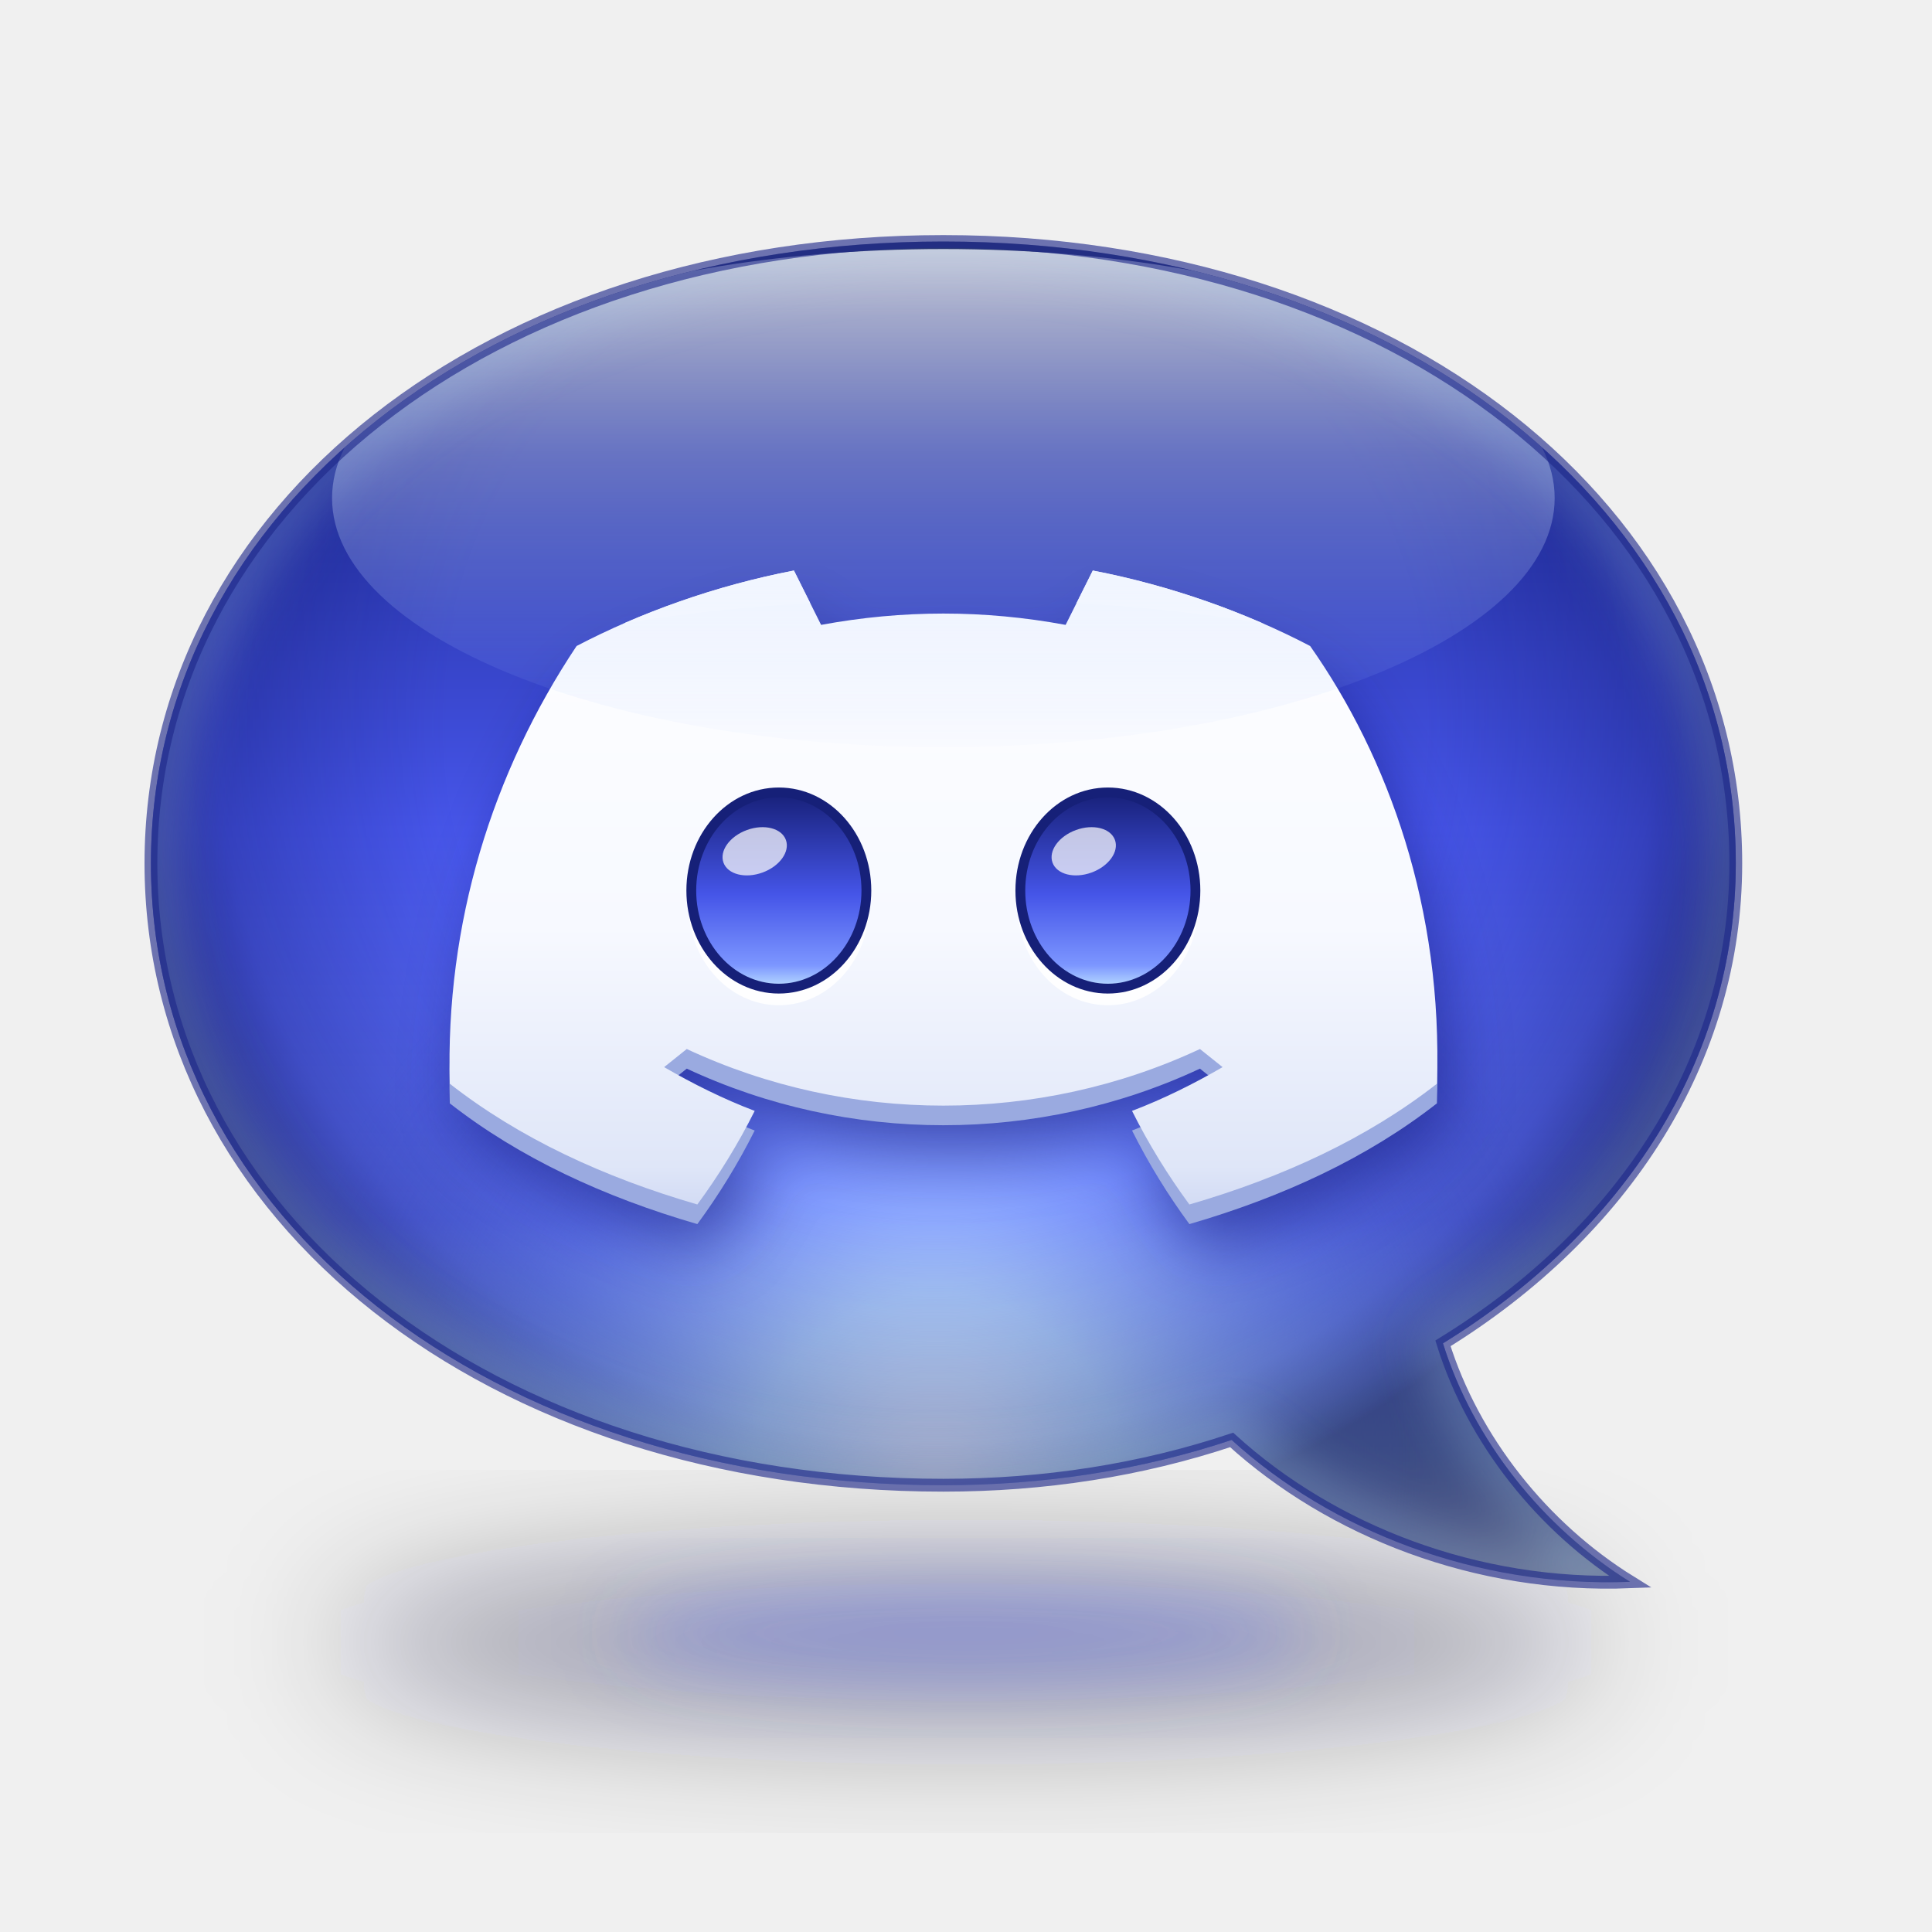
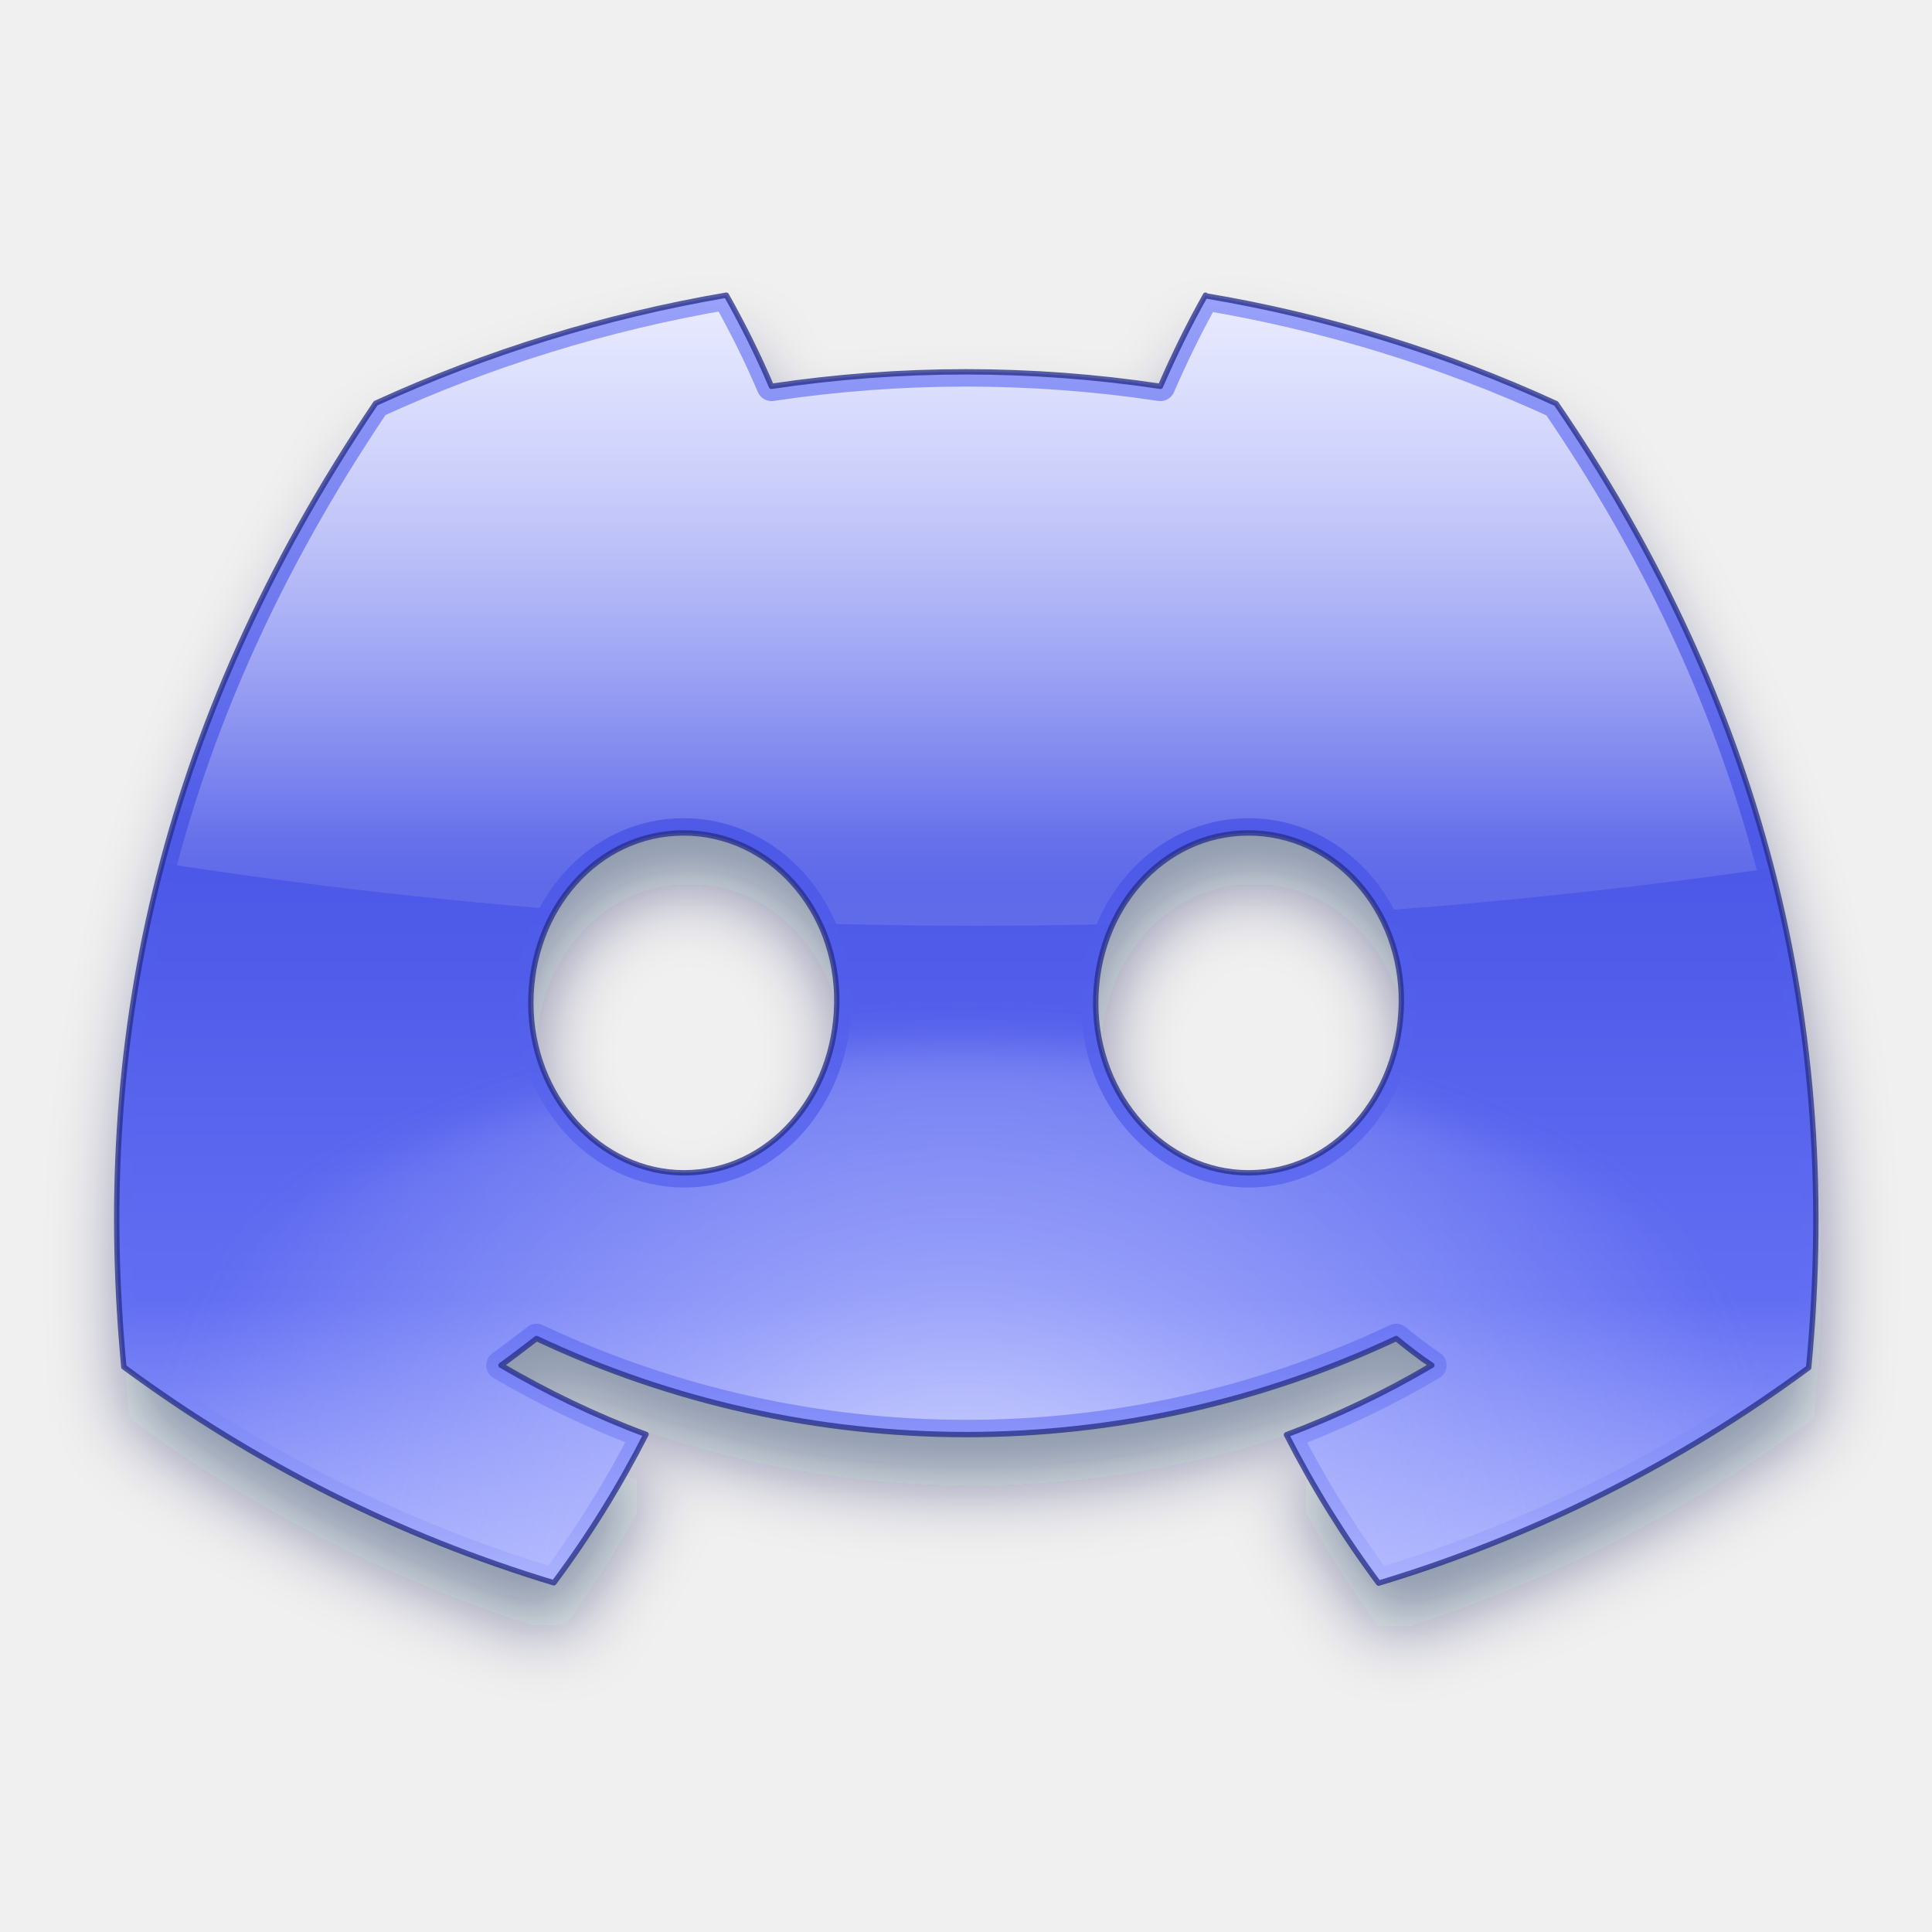
- <svg xmlns="http://www.w3.org/2000/svg" viewBox="0 0 128 128" width="128" height="128">
+ <svg xmlns="http://www.w3.org/2000/svg" width="128" height="128" viewBox="-8.7 -22 144 144">
  <defs>
-     <filter id="floorShadow" x="-30%" y="-45%" width="160%" height="200%">
-       <feGaussianBlur stdDeviation="4.5" />
+     <clipPath id="clip">
+       <path d="M81.15,0c-1.238,2.197-2.349,4.47-3.359,6.794-9.598-1.44-19.372-1.44-28.994,0-.985-2.324-2.122-4.597-3.359-6.794-9.017,1.541-17.806,4.243-26.14,8.057C2.779,32.53-1.691,56.373.531,79.886c9.673,7.148,20.508,12.603,32.05,16.088,2.601-3.485,4.9-7.198,6.87-11.062-3.738-1.389-7.35-3.132-10.81-5.152.909-.657,1.793-1.339,2.652-1.995,20.281,9.547,43.77,9.547,64.076,0,.859.707,1.743,1.389,2.652,1.995-3.46,2.046-7.072,3.763-10.835,5.178,1.97,3.864,4.268,7.577,6.87,11.062,11.542-3.485,22.377-8.916,32.051-16.063,2.626-27.277-4.496-50.917-18.817-71.855C98.981,4.268,90.192,1.566,81.175.051l-.025-.051ZM42.28,65.414c-6.238,0-11.416-5.657-11.416-12.653s4.976-12.679,11.391-12.679,11.517,5.708,11.416,12.679c-.101,6.971-5.026,12.653-11.391,12.653ZM84.358,65.414c-6.264,0-11.391-5.657-11.391-12.653s4.976-12.679,11.391-12.679,11.492,5.708,11.391,12.679c-.101,6.971-5.026,12.653-11.391,12.653Z" />
+     </clipPath>
+     <linearGradient id="body" x1="0" y1="0" x2="0" y2="96" gradientUnits="userSpaceOnUse">
+       <stop offset="0" stop-color="#8f98f8" />
+       <stop offset="0.42" stop-color="#4a56e6" />
+       <stop offset="0.78" stop-color="#626ef2" />
+       <stop offset="1" stop-color="#a9b0fd" />
+     </linearGradient>
+     <radialGradient id="glow" cx="63" cy="100" r="62" gradientUnits="userSpaceOnUse">
+       <stop offset="0" stop-color="#eef0ff" stop-opacity="0.95" />
+       <stop offset="0.45" stop-color="#bfc5ff" stop-opacity="0.55" />
+       <stop offset="1" stop-color="#bfc5ff" stop-opacity="0" />
+     </radialGradient>
+     <linearGradient id="shine" x1="0" y1="-2" x2="0" y2="44" gradientUnits="userSpaceOnUse">
+       <stop offset="0" stop-color="#f6f7ff" stop-opacity="0.9" />
+       <stop offset="0.50" stop-color="#ffffff" stop-opacity="0.5" />
+       <stop offset="1" stop-color="#ffffff" stop-opacity="0.1" />
+     </linearGradient>
+     <filter id="soft" x="-20%" y="-20%" width="140%" height="140%">
+       <feGaussianBlur stdDeviation="2.6" />
    </filter>
-     <filter id="causticGlow" x="-35%" y="-45%" width="170%" height="200%">
-       <feGaussianBlur stdDeviation="2.4" />
+     <filter id="blur1" x="-20%" y="-20%" width="140%" height="140%">
+       <feGaussianBlur stdDeviation="1.6" />
    </filter>
-     <filter id="clydeShadow" x="-20%" y="-20%" width="145%" height="155%">
-       <feGaussianBlur stdDeviation="2.2" />
-     </filter>
-     <filter id="rimSoft" x="-15%" y="-15%" width="130%" height="130%">
-       <feGaussianBlur stdDeviation="1.8" />
-     </filter>
-     <linearGradient id="blurpleAqua" x1="62" y1="15" x2="62" y2="104" gradientUnits="userSpaceOnUse">
-       <stop offset="0.00" stop-color="#0d1354" />
-       <stop offset="0.16" stop-color="#222e9e" />
-       <stop offset="0.45" stop-color="#4756eb" />
-       <stop offset="0.74" stop-color="#6478ff" />
-       <stop offset="0.91" stop-color="#9ec6ff" />
-       <stop offset="1.00" stop-color="#e8f7ff" />
-     </linearGradient>
-     <radialGradient id="bubbleCaustic" cx="62" cy="96" r="44" fx="62" fy="99" gradientUnits="userSpaceOnUse">
-       <stop offset="0.00" stop-color="#ffffff" stop-opacity="0.92" />
-       <stop offset="0.28" stop-color="#c6e8ff" stop-opacity="0.72" />
-       <stop offset="0.65" stop-color="#6b88ff" stop-opacity="0.28" />
-       <stop offset="1.00" stop-color="#3848d8" stop-opacity="0.0" />
-     </radialGradient>
-     <radialGradient id="bubbleDepth" cx="62" cy="48" r="54" gradientUnits="userSpaceOnUse">
-       <stop offset="0.60" stop-color="#141c78" stop-opacity="0.0" />
-       <stop offset="0.88" stop-color="#0e1564" stop-opacity="0.34" />
-       <stop offset="1.00" stop-color="#060a3c" stop-opacity="0.62" />
-     </radialGradient>
-     <linearGradient id="topDomeLens" x1="62" y1="16.5" x2="62" y2="54" gradientUnits="userSpaceOnUse">
-       <stop offset="0.00" stop-color="#ffffff" stop-opacity="0.76" />
-       <stop offset="0.36" stop-color="#e2eeff" stop-opacity="0.36" />
-       <stop offset="0.82" stop-color="#98b8ff" stop-opacity="0.06" />
-       <stop offset="1.00" stop-color="#ffffff" stop-opacity="0.0" />
-     </linearGradient>
-     <linearGradient id="clydePearl" x1="62" y1="35" x2="62" y2="83" gradientUnits="userSpaceOnUse">
-       <stop offset="0.00" stop-color="#ffffff" />
-       <stop offset="0.55" stop-color="#f7f9ff" />
-       <stop offset="0.88" stop-color="#dfe6f8" />
-       <stop offset="1.00" stop-color="#c3cef0" />
-     </linearGradient>
-     <linearGradient id="clydeEye" x1="0" y1="0" x2="0" y2="1">
-       <stop offset="0.00" stop-color="#172078" />
-       <stop offset="0.52" stop-color="#4555e8" />
-       <stop offset="0.88" stop-color="#7c96ff" />
-       <stop offset="1.00" stop-color="#bce0ff" />
-     </linearGradient>
-     <path id="chatBubble" d="M 62.5,16.0 C 92.5,16.0 115.0,33.8 115.0,57.2 C 115.0,70.2 107.6,81.6 95.6,89.0 C 97.6,95.4 102.2,101.2 108.0,104.8 C 97.8,105.2 88.2,101.4 81.6,95.4 C 75.6,97.4 69.2,98.4 62.5,98.4 C 32.5,98.4 10.0,80.6 10.0,57.2 C 10.0,33.8 32.5,16.0 62.5,16.0 Z" />
-     <clipPath id="clipBubble">
-       <use href="#chatBubble" />
-     </clipPath>
-     <path id="clydeShape" d="M 52.6,37.8 C 47.4,38.8 42.4,40.6 38.2,42.8 C 32.6,51.2 29.5,61.2 29.8,71.8 C 34.4,75.4 40.0,78.0 46.2,79.8 C 47.6,77.9 48.9,75.8 50.0,73.6 C 47.9,72.8 45.9,71.8 44.0,70.7 C 44.5,70.3 45.0,69.9 45.5,69.5 C 56.2,74.5 68.8,74.5 79.5,69.5 C 80.0,69.9 80.5,70.3 81.0,70.7 C 79.1,71.8 77.1,72.8 75.0,73.6 C 76.1,75.8 77.4,77.9 78.8,79.8 C 85.0,78.0 90.6,75.4 95.2,71.8 C 95.6,60.2 92.0,50.2 86.8,42.8 C 82.6,40.6 77.6,38.8 72.4,37.8 L 70.6,41.4 C 65.2,40.4 59.8,40.4 54.4,41.4 Z" />
-     <clipPath id="clipClyde">
-       <use href="#clydeShape" />
-     </clipPath>
  </defs>
-   <ellipse cx="64" cy="108.8" rx="42" ry="6.0" fill="#04082c" fill-opacity="0.34" filter="url(#floorShadow)" />
-   <ellipse cx="64" cy="108.2" rx="23" ry="3.3" fill="#4f68ff" fill-opacity="0.30" filter="url(#causticGlow)" />
-   <use href="#chatBubble" fill="url(#blurpleAqua)" />
-   <g clip-path="url(#clipBubble)">
-     <rect x="8" y="14" width="110" height="94" fill="url(#bubbleCaustic)" />
-     <rect x="8" y="14" width="110" height="94" fill="url(#bubbleDepth)" />
-     <use href="#clydeShape" transform="translate(0.8, 2.8)" fill="#091052" fill-opacity="0.46" filter="url(#clydeShadow)" />
-     <use href="#clydeShape" transform="translate(0, 1.3)" fill="#9aaae0" />
-     <use href="#clydeShape" fill="url(#clydePearl)" />
-     <g clip-path="url(#clipClyde)">
-       <path d="M 30,43 C 45,37 80,37 95,43" fill="none" stroke="#ffffff" stroke-width="2.4" opacity="0.95" />
-     </g>
-     <g>
-       <ellipse cx="51.6" cy="59.9" rx="6.0" ry="6.7" fill="#ffffff" opacity="0.9" />
-       <ellipse cx="51.6" cy="59.0" rx="5.8" ry="6.5" fill="url(#clydeEye)" stroke="#162078" stroke-width="0.65" />
-       <ellipse cx="50.0" cy="56.4" rx="2.2" ry="1.5" fill="#ffffff" opacity="0.72" transform="rotate(-20 50.0 56.4)" />
-       <ellipse cx="73.4" cy="59.9" rx="6.0" ry="6.7" fill="#ffffff" opacity="0.9" />
-       <ellipse cx="73.4" cy="59.0" rx="5.8" ry="6.5" fill="url(#clydeEye)" stroke="#162078" stroke-width="0.65" />
-       <ellipse cx="71.8" cy="56.4" rx="2.2" ry="1.5" fill="#ffffff" opacity="0.72" transform="rotate(-20 71.8 56.4)" />
-     </g>
-     <ellipse cx="62.5" cy="33.0" rx="40.5" ry="16.5" fill="url(#topDomeLens)" />
-     <use href="#chatBubble" fill="none" stroke="#bce4ff" stroke-width="1.8" stroke-opacity="0.46" filter="url(#rimSoft)" />
+   <g transform="translate(0.4 3.8)" filter="url(#soft)">
+     <path fill="#10164f" fill-opacity="0.42" d="M81.15,0c-1.238,2.197-2.349,4.47-3.359,6.794-9.598-1.44-19.372-1.44-28.994,0-.985-2.324-2.122-4.597-3.359-6.794-9.017,1.541-17.806,4.243-26.14,8.057C2.779,32.53-1.691,56.373.531,79.886c9.673,7.148,20.508,12.603,32.05,16.088,2.601-3.485,4.9-7.198,6.87-11.062-3.738-1.389-7.35-3.132-10.81-5.152.909-.657,1.793-1.339,2.652-1.995,20.281,9.547,43.77,9.547,64.076,0,.859.707,1.743,1.389,2.652,1.995-3.46,2.046-7.072,3.763-10.835,5.178,1.97,3.864,4.268,7.577,6.87,11.062,11.542-3.485,22.377-8.916,32.051-16.063,2.626-27.277-4.496-50.917-18.817-71.855C98.981,4.268,90.192,1.566,81.175.051l-.025-.051ZM42.28,65.414c-6.238,0-11.416-5.657-11.416-12.653s4.976-12.679,11.391-12.679,11.517,5.708,11.416,12.679c-.101,6.971-5.026,12.653-11.391,12.653ZM84.358,65.414c-6.264,0-11.391-5.657-11.391-12.653s4.976-12.679,11.391-12.679,11.492,5.708,11.391,12.679c-.101,6.971-5.026,12.653-11.391,12.653Z" />
  </g>
-   <use href="#chatBubble" fill="none" stroke="#1d288a" stroke-width="0.85" stroke-opacity="0.62" />
+   <path fill="url(#body)" d="M81.15,0c-1.238,2.197-2.349,4.47-3.359,6.794-9.598-1.44-19.372-1.44-28.994,0-.985-2.324-2.122-4.597-3.359-6.794-9.017,1.541-17.806,4.243-26.14,8.057C2.779,32.53-1.691,56.373.531,79.886c9.673,7.148,20.508,12.603,32.05,16.088,2.601-3.485,4.9-7.198,6.87-11.062-3.738-1.389-7.35-3.132-10.81-5.152.909-.657,1.793-1.339,2.652-1.995,20.281,9.547,43.77,9.547,64.076,0,.859.707,1.743,1.389,2.652,1.995-3.46,2.046-7.072,3.763-10.835,5.178,1.97,3.864,4.268,7.577,6.87,11.062,11.542-3.485,22.377-8.916,32.051-16.063,2.626-27.277-4.496-50.917-18.817-71.855C98.981,4.268,90.192,1.566,81.175.051l-.025-.051ZM42.28,65.414c-6.238,0-11.416-5.657-11.416-12.653s4.976-12.679,11.391-12.679,11.517,5.708,11.416,12.679c-.101,6.971-5.026,12.653-11.391,12.653ZM84.358,65.414c-6.264,0-11.391-5.657-11.391-12.653s4.976-12.679,11.391-12.679,11.492,5.708,11.391,12.679c-.101,6.971-5.026,12.653-11.391,12.653Z" />
+   <g clip-path="url(#clip)">
+     <ellipse cx="63" cy="96" rx="70" ry="40" fill="url(#glow)" filter="url(#blur1)" />
+     <path d="M -10 -10 H 140 V 40 Q 63 54 -10 40 Z" fill="url(#shine)" />
+   </g>
+   <g clip-path="url(#clip)">
+     <path fill="none" stroke="url(#body)" stroke-width="2.2" stroke-opacity="0.9" stroke-linejoin="round" d="M81.15,0c-1.238,2.197-2.349,4.47-3.359,6.794-9.598-1.44-19.372-1.44-28.994,0-.985-2.324-2.122-4.597-3.359-6.794-9.017,1.541-17.806,4.243-26.14,8.057C2.779,32.53-1.691,56.373.531,79.886c9.673,7.148,20.508,12.603,32.05,16.088,2.601-3.485,4.9-7.198,6.87-11.062-3.738-1.389-7.35-3.132-10.81-5.152.909-.657,1.793-1.339,2.652-1.995,20.281,9.547,43.77,9.547,64.076,0,.859.707,1.743,1.389,2.652,1.995-3.46,2.046-7.072,3.763-10.835,5.178,1.97,3.864,4.268,7.577,6.87,11.062,11.542-3.485,22.377-8.916,32.051-16.063,2.626-27.277-4.496-50.917-18.817-71.855C98.981,4.268,90.192,1.566,81.175.051l-.025-.051ZM42.28,65.414c-6.238,0-11.416-5.657-11.416-12.653s4.976-12.679,11.391-12.679,11.517,5.708,11.416,12.679c-.101,6.971-5.026,12.653-11.391,12.653ZM84.358,65.414c-6.264,0-11.391-5.657-11.391-12.653s4.976-12.679,11.391-12.679,11.492,5.708,11.391,12.679c-.101,6.971-5.026,12.653-11.391,12.653Z" />
+   </g>
+   <path fill="none" stroke="#252c8a" stroke-opacity="0.75" stroke-width="0.4" stroke-linejoin="round" d="M81.15,0c-1.238,2.197-2.349,4.47-3.359,6.794-9.598-1.44-19.372-1.44-28.994,0-.985-2.324-2.122-4.597-3.359-6.794-9.017,1.541-17.806,4.243-26.14,8.057C2.779,32.53-1.691,56.373.531,79.886c9.673,7.148,20.508,12.603,32.05,16.088,2.601-3.485,4.9-7.198,6.87-11.062-3.738-1.389-7.35-3.132-10.81-5.152.909-.657,1.793-1.339,2.652-1.995,20.281,9.547,43.77,9.547,64.076,0,.859.707,1.743,1.389,2.652,1.995-3.46,2.046-7.072,3.763-10.835,5.178,1.97,3.864,4.268,7.577,6.87,11.062,11.542-3.485,22.377-8.916,32.051-16.063,2.626-27.277-4.496-50.917-18.817-71.855C98.981,4.268,90.192,1.566,81.175.051l-.025-.051ZM42.28,65.414c-6.238,0-11.416-5.657-11.416-12.653s4.976-12.679,11.391-12.679,11.517,5.708,11.416,12.679c-.101,6.971-5.026,12.653-11.391,12.653ZM84.358,65.414c-6.264,0-11.391-5.657-11.391-12.653s4.976-12.679,11.391-12.679,11.492,5.708,11.391,12.679c-.101,6.971-5.026,12.653-11.391,12.653Z" />
</svg>
